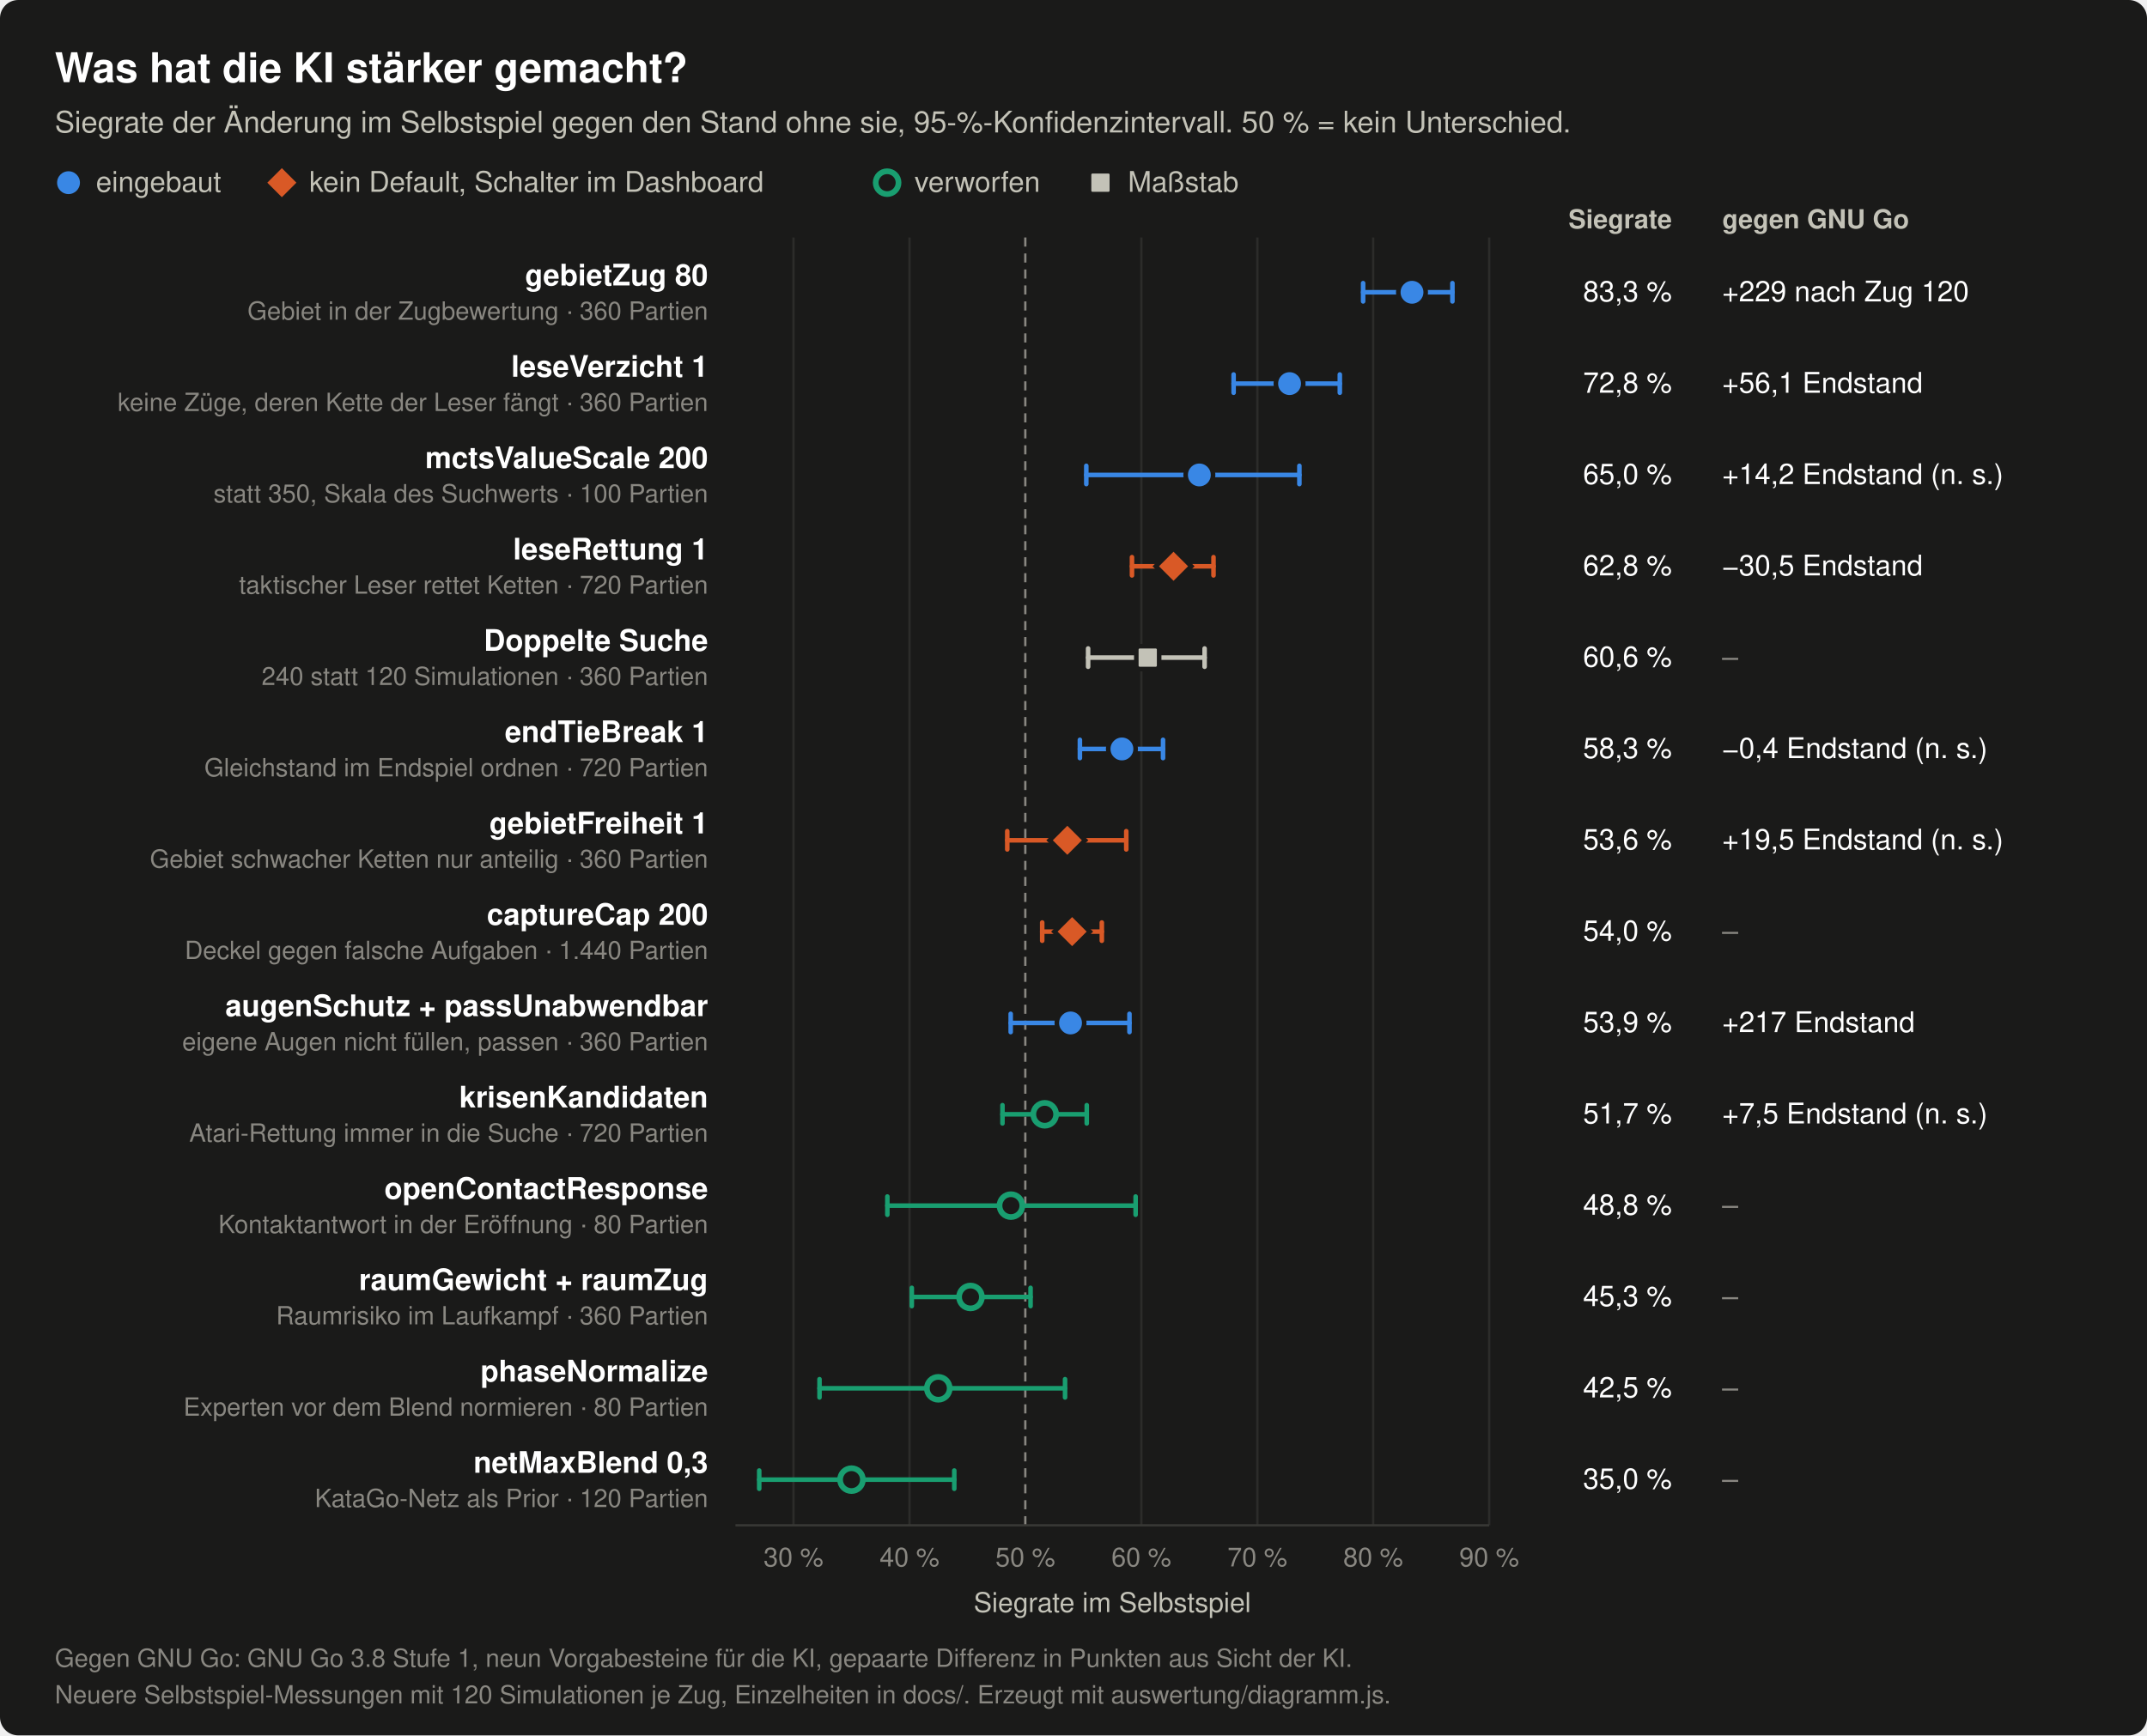
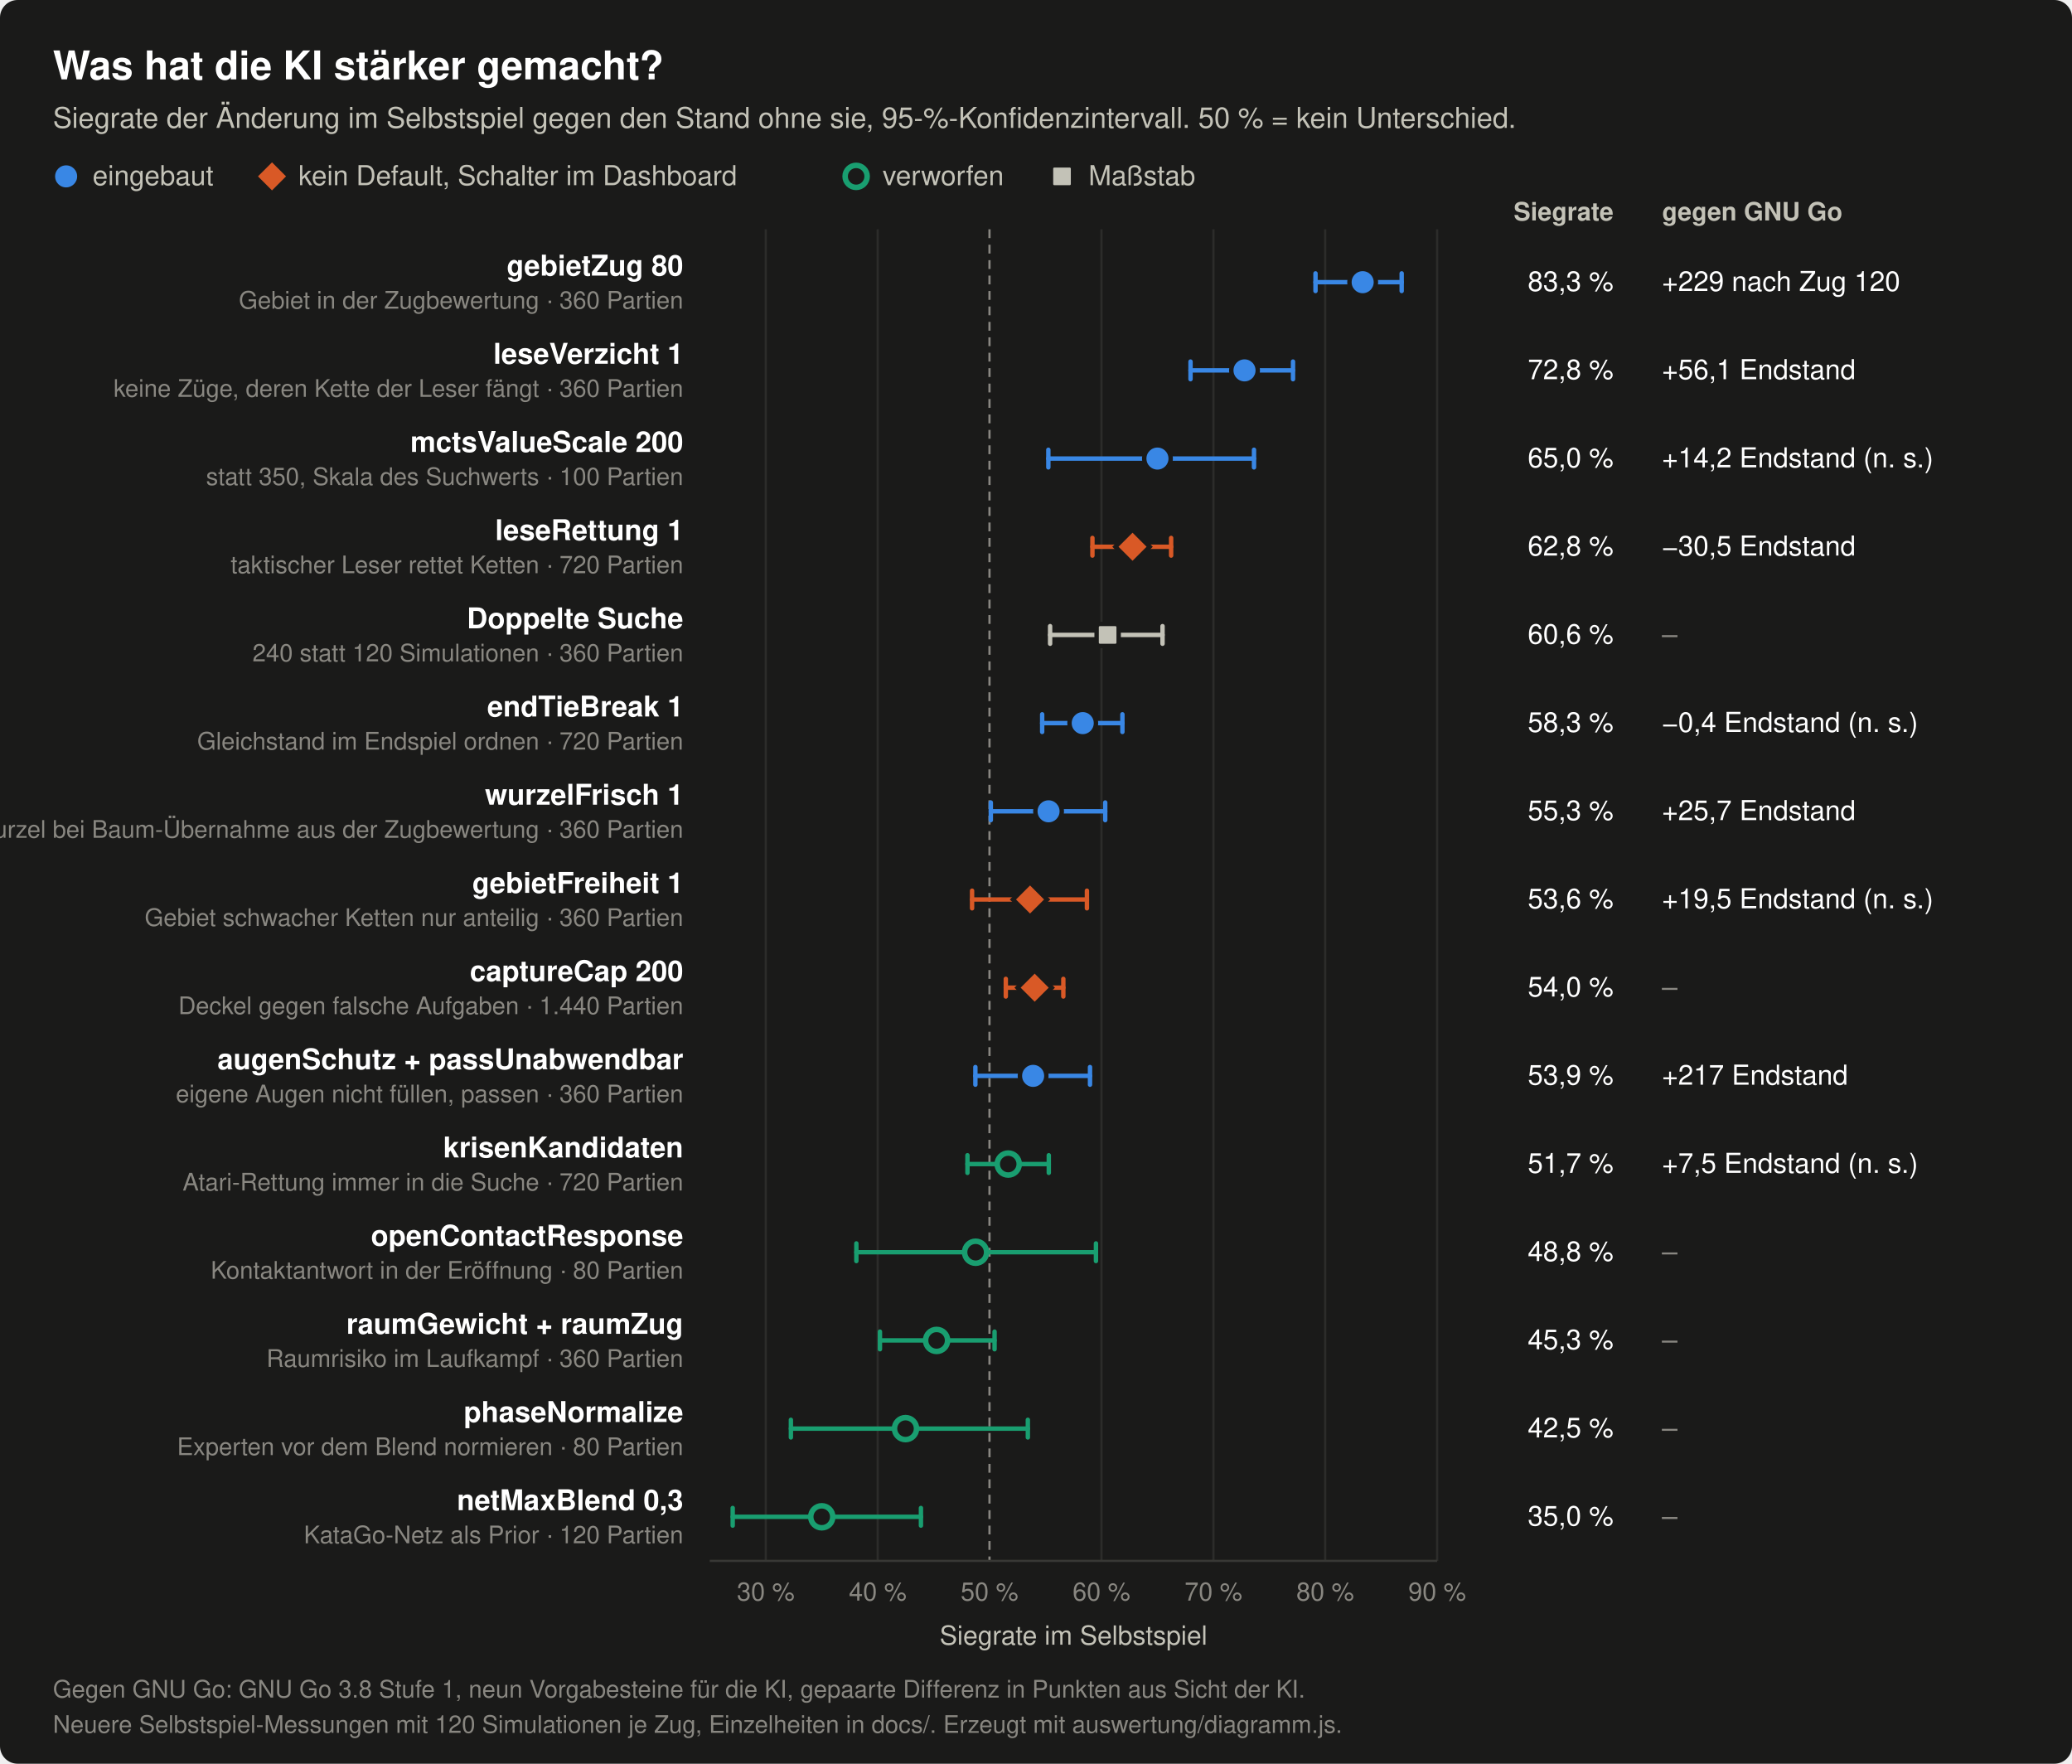
- <svg xmlns="http://www.w3.org/2000/svg" width="940" height="760" viewBox="0 0 940 760" font-family="system-ui, -apple-system, 'Segoe UI', Helvetica, Arial, sans-serif" role="img" aria-labelledby="titel beschr">
-   <rect width="940" height="760" rx="8" fill="#1a1a19" />
+ <svg xmlns="http://www.w3.org/2000/svg" width="940" height="800" viewBox="0 0 940 800" font-family="system-ui, -apple-system, 'Segoe UI', Helvetica, Arial, sans-serif" role="img" aria-labelledby="titel beschr">
+   <rect width="940" height="800" rx="8" fill="#1a1a19" />
  <text x="24" y="36" font-size="18" font-weight="600" fill="#ffffff">Was hat die KI stärker gemacht?</text>
  <text x="24" y="58" font-size="13" fill="#c3c2b7">Siegrate der Änderung im Selbstspiel gegen den Stand ohne sie, 95-%-Konfidenzintervall. 50 % = kein Unterschied.</text>
  <circle cx="30.0" cy="80" r="6" fill="#3987e5" stroke="#1a1a19" stroke-width="2" />
  <text x="42" y="84" font-size="12.5" fill="#c3c2b7">eingebaut</text>
  <rect x="117.9" y="74.5" width="11" height="11" fill="#d95926" stroke="#1a1a19" stroke-width="2" transform="rotate(45 123.4 80)" />
  <text x="135.4" y="84" font-size="12.5" fill="#c3c2b7">kein Default, Schalter im Dashboard</text>
  <circle cx="388.4" cy="80" r="5" fill="#1a1a19" stroke="#199e70" stroke-width="2.5" />
  <text x="400.4" y="84" font-size="12.5" fill="#c3c2b7">verworfen</text>
  <rect x="476.8" y="75" width="10" height="10" rx="1.5" fill="#c3c2b7" stroke="#1a1a19" stroke-width="2" />
  <text x="493.8" y="84" font-size="12.5" fill="#c3c2b7">Maßstab</text>
-   <line x1="347.4" y1="104" x2="347.4" y2="668" stroke="#2c2c2a" stroke-width="1" />
-   <text x="347.4" y="686" font-size="11.5" fill="#898781" text-anchor="middle">30 %</text>
-   <line x1="398.2" y1="104" x2="398.2" y2="668" stroke="#2c2c2a" stroke-width="1" />
-   <text x="398.2" y="686" font-size="11.5" fill="#898781" text-anchor="middle">40 %</text>
-   <line x1="448.9" y1="104" x2="448.9" y2="668" stroke="#898781" stroke-width="1" stroke-dasharray="4 3" />
-   <text x="448.9" y="686" font-size="11.5" fill="#898781" text-anchor="middle">50 %</text>
-   <line x1="499.7" y1="104" x2="499.7" y2="668" stroke="#2c2c2a" stroke-width="1" />
-   <text x="499.7" y="686" font-size="11.5" fill="#898781" text-anchor="middle">60 %</text>
-   <line x1="550.5" y1="104" x2="550.5" y2="668" stroke="#2c2c2a" stroke-width="1" />
-   <text x="550.5" y="686" font-size="11.5" fill="#898781" text-anchor="middle">70 %</text>
-   <line x1="601.2" y1="104" x2="601.2" y2="668" stroke="#2c2c2a" stroke-width="1" />
-   <text x="601.2" y="686" font-size="11.5" fill="#898781" text-anchor="middle">80 %</text>
-   <line x1="652.0" y1="104" x2="652.0" y2="668" stroke="#2c2c2a" stroke-width="1" />
-   <text x="652.0" y="686" font-size="11.5" fill="#898781" text-anchor="middle">90 %</text>
-   <line x1="322" y1="668" x2="652" y2="668" stroke="#383835" stroke-width="1" />
-   <text x="487" y="706" font-size="12" fill="#c3c2b7" text-anchor="middle">Siegrate im Selbstspiel</text>
+   <line x1="347.4" y1="104" x2="347.4" y2="708" stroke="#2c2c2a" stroke-width="1" />
+   <text x="347.4" y="726" font-size="11.5" fill="#898781" text-anchor="middle">30 %</text>
+   <line x1="398.2" y1="104" x2="398.2" y2="708" stroke="#2c2c2a" stroke-width="1" />
+   <text x="398.2" y="726" font-size="11.5" fill="#898781" text-anchor="middle">40 %</text>
+   <line x1="448.9" y1="104" x2="448.9" y2="708" stroke="#898781" stroke-width="1" stroke-dasharray="4 3" />
+   <text x="448.9" y="726" font-size="11.5" fill="#898781" text-anchor="middle">50 %</text>
+   <line x1="499.7" y1="104" x2="499.7" y2="708" stroke="#2c2c2a" stroke-width="1" />
+   <text x="499.7" y="726" font-size="11.5" fill="#898781" text-anchor="middle">60 %</text>
+   <line x1="550.5" y1="104" x2="550.5" y2="708" stroke="#2c2c2a" stroke-width="1" />
+   <text x="550.5" y="726" font-size="11.5" fill="#898781" text-anchor="middle">70 %</text>
+   <line x1="601.2" y1="104" x2="601.2" y2="708" stroke="#2c2c2a" stroke-width="1" />
+   <text x="601.2" y="726" font-size="11.5" fill="#898781" text-anchor="middle">80 %</text>
+   <line x1="652.0" y1="104" x2="652.0" y2="708" stroke="#2c2c2a" stroke-width="1" />
+   <text x="652.0" y="726" font-size="11.5" fill="#898781" text-anchor="middle">90 %</text>
+   <line x1="322" y1="708" x2="652" y2="708" stroke="#383835" stroke-width="1" />
+   <text x="487" y="746" font-size="12" fill="#c3c2b7" text-anchor="middle">Siegrate im Selbstspiel</text>
  <text x="732" y="100" font-size="11.5" font-weight="600" fill="#c3c2b7" text-anchor="end">Siegrate</text>
  <text x="754" y="100" font-size="11.5" font-weight="600" fill="#c3c2b7">gegen GNU Go</text>
  <text x="310" y="125" font-size="13" font-weight="600" fill="#ffffff" text-anchor="end">gebietZug 80</text>
  <text x="310" y="140" font-size="11" fill="#898781" text-anchor="end">Gebiet in der Zugbewertung · 360 Partien</text>
  <line x1="596.8" y1="128" x2="635.9" y2="128" stroke="#3987e5" stroke-width="2" stroke-linecap="round" />
  <line x1="596.8" y1="124" x2="596.8" y2="132" stroke="#3987e5" stroke-width="2" stroke-linecap="round" />
  <line x1="635.9" y1="124" x2="635.9" y2="132" stroke="#3987e5" stroke-width="2" stroke-linecap="round" />
  <circle cx="618.2" cy="128" r="6" fill="#3987e5" stroke="#1a1a19" stroke-width="2" />
  <text x="732" y="132" font-size="12.5" fill="#ffffff" text-anchor="end" style="font-variant-numeric: tabular-nums">83,3 %</text>
  <text x="754" y="132" font-size="12.5" fill="#ffffff">+229 nach Zug 120</text>
  <text x="310" y="165" font-size="13" font-weight="600" fill="#ffffff" text-anchor="end">leseVerzicht 1</text>
  <text x="310" y="180" font-size="11" fill="#898781" text-anchor="end">keine Züge, deren Kette der Leser fängt · 360 Partien</text>
  <line x1="540.1" y1="168" x2="586.6" y2="168" stroke="#3987e5" stroke-width="2" stroke-linecap="round" />
  <line x1="540.1" y1="164" x2="540.1" y2="172" stroke="#3987e5" stroke-width="2" stroke-linecap="round" />
  <line x1="586.6" y1="164" x2="586.6" y2="172" stroke="#3987e5" stroke-width="2" stroke-linecap="round" />
  <circle cx="564.6" cy="168" r="6" fill="#3987e5" stroke="#1a1a19" stroke-width="2" />
  <text x="732" y="172" font-size="12.5" fill="#ffffff" text-anchor="end" style="font-variant-numeric: tabular-nums">72,8 %</text>
  <text x="754" y="172" font-size="12.5" fill="#ffffff">+56,1 Endstand</text>
  <text x="310" y="205" font-size="13" font-weight="600" fill="#ffffff" text-anchor="end">mctsValueScale 200</text>
  <text x="310" y="220" font-size="11" fill="#898781" text-anchor="end">statt 350, Skala des Suchwerts · 100 Partien</text>
  <line x1="475.6" y1="208" x2="568.9" y2="208" stroke="#3987e5" stroke-width="2" stroke-linecap="round" />
  <line x1="475.6" y1="204" x2="475.6" y2="212" stroke="#3987e5" stroke-width="2" stroke-linecap="round" />
  <line x1="568.9" y1="204" x2="568.9" y2="212" stroke="#3987e5" stroke-width="2" stroke-linecap="round" />
  <circle cx="525.1" cy="208" r="6" fill="#3987e5" stroke="#1a1a19" stroke-width="2" />
  <text x="732" y="212" font-size="12.5" fill="#ffffff" text-anchor="end" style="font-variant-numeric: tabular-nums">65,0 %</text>
  <text x="754" y="212" font-size="12.5" fill="#ffffff">+14,2 Endstand (n. s.)</text>
  <text x="310" y="245" font-size="13" font-weight="600" fill="#ffffff" text-anchor="end">leseRettung 1</text>
  <text x="310" y="260" font-size="11" fill="#898781" text-anchor="end">taktischer Leser rettet Ketten · 720 Partien</text>
  <line x1="495.6" y1="248" x2="531.3" y2="248" stroke="#d95926" stroke-width="2" stroke-linecap="round" />
  <line x1="495.6" y1="244" x2="495.6" y2="252" stroke="#d95926" stroke-width="2" stroke-linecap="round" />
  <line x1="531.3" y1="244" x2="531.3" y2="252" stroke="#d95926" stroke-width="2" stroke-linecap="round" />
  <rect x="508.3" y="242.5" width="11" height="11" fill="#d95926" stroke="#1a1a19" stroke-width="2" transform="rotate(45 513.8 248)" />
  <text x="732" y="252" font-size="12.5" fill="#ffffff" text-anchor="end" style="font-variant-numeric: tabular-nums">62,8 %</text>
  <text x="754" y="252" font-size="12.5" fill="#ffffff">−30,5 Endstand</text>
  <text x="310" y="285" font-size="13" font-weight="600" fill="#ffffff" text-anchor="end">Doppelte Suche</text>
  <text x="310" y="300" font-size="11" fill="#898781" text-anchor="end">240 statt 120 Simulationen · 360 Partien</text>
  <line x1="476.4" y1="288" x2="527.4" y2="288" stroke="#c3c2b7" stroke-width="2" stroke-linecap="round" />
  <line x1="476.4" y1="284" x2="476.4" y2="292" stroke="#c3c2b7" stroke-width="2" stroke-linecap="round" />
  <line x1="527.4" y1="284" x2="527.4" y2="292" stroke="#c3c2b7" stroke-width="2" stroke-linecap="round" />
  <rect x="497.5" y="283" width="10" height="10" rx="1.5" fill="#c3c2b7" stroke="#1a1a19" stroke-width="2" />
  <text x="732" y="292" font-size="12.5" fill="#ffffff" text-anchor="end" style="font-variant-numeric: tabular-nums">60,6 %</text>
  <text x="754" y="292" font-size="12.5" fill="#898781">–</text>
  <text x="310" y="325" font-size="13" font-weight="600" fill="#ffffff" text-anchor="end">endTieBreak 1</text>
  <text x="310" y="340" font-size="11" fill="#898781" text-anchor="end">Gleichstand im Endspiel ordnen · 720 Partien</text>
  <line x1="472.8" y1="328" x2="509.2" y2="328" stroke="#3987e5" stroke-width="2" stroke-linecap="round" />
  <line x1="472.8" y1="324" x2="472.8" y2="332" stroke="#3987e5" stroke-width="2" stroke-linecap="round" />
  <line x1="509.2" y1="324" x2="509.2" y2="332" stroke="#3987e5" stroke-width="2" stroke-linecap="round" />
  <circle cx="491.2" cy="328" r="6" fill="#3987e5" stroke="#1a1a19" stroke-width="2" />
  <text x="732" y="332" font-size="12.5" fill="#ffffff" text-anchor="end" style="font-variant-numeric: tabular-nums">58,3 %</text>
  <text x="754" y="332" font-size="12.5" fill="#ffffff">−0,4 Endstand (n. s.)</text>
-   <text x="310" y="365" font-size="13" font-weight="600" fill="#ffffff" text-anchor="end">gebietFreiheit 1</text>
-   <text x="310" y="380" font-size="11" fill="#898781" text-anchor="end">Gebiet schwacher Ketten nur anteilig · 360 Partien</text>
-   <line x1="441.0" y1="368" x2="493.1" y2="368" stroke="#d95926" stroke-width="2" stroke-linecap="round" />
-   <line x1="441.0" y1="364" x2="441.0" y2="372" stroke="#d95926" stroke-width="2" stroke-linecap="round" />
-   <line x1="493.1" y1="364" x2="493.1" y2="372" stroke="#d95926" stroke-width="2" stroke-linecap="round" />
-   <rect x="461.8" y="362.5" width="11" height="11" fill="#d95926" stroke="#1a1a19" stroke-width="2" transform="rotate(45 467.3 368)" />
-   <text x="732" y="372" font-size="12.5" fill="#ffffff" text-anchor="end" style="font-variant-numeric: tabular-nums">53,6 %</text>
-   <text x="754" y="372" font-size="12.5" fill="#ffffff">+19,5 Endstand (n. s.)</text>
-   <text x="310" y="405" font-size="13" font-weight="600" fill="#ffffff" text-anchor="end">captureCap 200</text>
-   <text x="310" y="420" font-size="11" fill="#898781" text-anchor="end">Deckel gegen falsche Aufgaben · 1.440 Partien</text>
-   <line x1="456.3" y1="408" x2="482.4" y2="408" stroke="#d95926" stroke-width="2" stroke-linecap="round" />
-   <line x1="456.3" y1="404" x2="456.3" y2="412" stroke="#d95926" stroke-width="2" stroke-linecap="round" />
-   <line x1="482.4" y1="404" x2="482.4" y2="412" stroke="#d95926" stroke-width="2" stroke-linecap="round" />
-   <rect x="463.9" y="402.5" width="11" height="11" fill="#d95926" stroke="#1a1a19" stroke-width="2" transform="rotate(45 469.4 408)" />
-   <text x="732" y="412" font-size="12.5" fill="#ffffff" text-anchor="end" style="font-variant-numeric: tabular-nums">54,0 %</text>
-   <text x="754" y="412" font-size="12.5" fill="#898781">–</text>
-   <text x="310" y="445" font-size="13" font-weight="600" fill="#ffffff" text-anchor="end">augenSchutz + passUnabwendbar</text>
-   <text x="310" y="460" font-size="11" fill="#898781" text-anchor="end">eigene Augen nicht füllen, passen · 360 Partien</text>
-   <line x1="442.5" y1="448" x2="494.5" y2="448" stroke="#3987e5" stroke-width="2" stroke-linecap="round" />
-   <line x1="442.5" y1="444" x2="442.5" y2="452" stroke="#3987e5" stroke-width="2" stroke-linecap="round" />
-   <line x1="494.5" y1="444" x2="494.5" y2="452" stroke="#3987e5" stroke-width="2" stroke-linecap="round" />
-   <circle cx="468.7" cy="448" r="6" fill="#3987e5" stroke="#1a1a19" stroke-width="2" />
-   <text x="732" y="452" font-size="12.5" fill="#ffffff" text-anchor="end" style="font-variant-numeric: tabular-nums">53,9 %</text>
-   <text x="754" y="452" font-size="12.5" fill="#ffffff">+217 Endstand</text>
-   <text x="310" y="485" font-size="13" font-weight="600" fill="#ffffff" text-anchor="end">krisenKandidaten</text>
-   <text x="310" y="500" font-size="11" fill="#898781" text-anchor="end">Atari-Rettung immer in die Suche · 720 Partien</text>
-   <line x1="438.9" y1="488" x2="475.8" y2="488" stroke="#199e70" stroke-width="2" stroke-linecap="round" />
-   <line x1="438.9" y1="484" x2="438.9" y2="492" stroke="#199e70" stroke-width="2" stroke-linecap="round" />
-   <line x1="475.8" y1="484" x2="475.8" y2="492" stroke="#199e70" stroke-width="2" stroke-linecap="round" />
-   <circle cx="457.4" cy="488" r="5" fill="#1a1a19" stroke="#199e70" stroke-width="2.5" />
-   <text x="732" y="492" font-size="12.5" fill="#ffffff" text-anchor="end" style="font-variant-numeric: tabular-nums">51,7 %</text>
-   <text x="754" y="492" font-size="12.5" fill="#ffffff">+7,5 Endstand (n. s.)</text>
-   <text x="310" y="525" font-size="13" font-weight="600" fill="#ffffff" text-anchor="end">openContactResponse</text>
-   <text x="310" y="540" font-size="11" fill="#898781" text-anchor="end">Kontaktantwort in der Eröffnung · 80 Partien</text>
-   <line x1="388.5" y1="528" x2="497.2" y2="528" stroke="#199e70" stroke-width="2" stroke-linecap="round" />
-   <line x1="388.5" y1="524" x2="388.5" y2="532" stroke="#199e70" stroke-width="2" stroke-linecap="round" />
-   <line x1="497.2" y1="524" x2="497.2" y2="532" stroke="#199e70" stroke-width="2" stroke-linecap="round" />
-   <circle cx="442.6" cy="528" r="5" fill="#1a1a19" stroke="#199e70" stroke-width="2.5" />
-   <text x="732" y="532" font-size="12.5" fill="#ffffff" text-anchor="end" style="font-variant-numeric: tabular-nums">48,8 %</text>
-   <text x="754" y="532" font-size="12.5" fill="#898781">–</text>
-   <text x="310" y="565" font-size="13" font-weight="600" fill="#ffffff" text-anchor="end">raumGewicht + raumZug</text>
-   <text x="310" y="580" font-size="11" fill="#898781" text-anchor="end">Raumrisiko im Laufkampf · 360 Partien</text>
-   <line x1="399.2" y1="568" x2="451.2" y2="568" stroke="#199e70" stroke-width="2" stroke-linecap="round" />
-   <line x1="399.2" y1="564" x2="399.2" y2="572" stroke="#199e70" stroke-width="2" stroke-linecap="round" />
-   <line x1="451.2" y1="564" x2="451.2" y2="572" stroke="#199e70" stroke-width="2" stroke-linecap="round" />
-   <circle cx="424.9" cy="568" r="5" fill="#1a1a19" stroke="#199e70" stroke-width="2.5" />
-   <text x="732" y="572" font-size="12.5" fill="#ffffff" text-anchor="end" style="font-variant-numeric: tabular-nums">45,3 %</text>
+   <text x="310" y="365" font-size="13" font-weight="600" fill="#ffffff" text-anchor="end">wurzelFrisch 1</text>
+   <text x="310" y="380" font-size="11" fill="#898781" text-anchor="end">Wurzel bei Baum-Übernahme aus der Zugbewertung · 360 Partien</text>
+   <line x1="449.5" y1="368" x2="501.4" y2="368" stroke="#3987e5" stroke-width="2" stroke-linecap="round" />
+   <line x1="449.5" y1="364" x2="449.5" y2="372" stroke="#3987e5" stroke-width="2" stroke-linecap="round" />
+   <line x1="501.4" y1="364" x2="501.4" y2="372" stroke="#3987e5" stroke-width="2" stroke-linecap="round" />
+   <circle cx="475.7" cy="368" r="6" fill="#3987e5" stroke="#1a1a19" stroke-width="2" />
+   <text x="732" y="372" font-size="12.5" fill="#ffffff" text-anchor="end" style="font-variant-numeric: tabular-nums">55,3 %</text>
+   <text x="754" y="372" font-size="12.5" fill="#ffffff">+25,7 Endstand</text>
+   <text x="310" y="405" font-size="13" font-weight="600" fill="#ffffff" text-anchor="end">gebietFreiheit 1</text>
+   <text x="310" y="420" font-size="11" fill="#898781" text-anchor="end">Gebiet schwacher Ketten nur anteilig · 360 Partien</text>
+   <line x1="441.0" y1="408" x2="493.1" y2="408" stroke="#d95926" stroke-width="2" stroke-linecap="round" />
+   <line x1="441.0" y1="404" x2="441.0" y2="412" stroke="#d95926" stroke-width="2" stroke-linecap="round" />
+   <line x1="493.1" y1="404" x2="493.1" y2="412" stroke="#d95926" stroke-width="2" stroke-linecap="round" />
+   <rect x="461.8" y="402.5" width="11" height="11" fill="#d95926" stroke="#1a1a19" stroke-width="2" transform="rotate(45 467.3 408)" />
+   <text x="732" y="412" font-size="12.5" fill="#ffffff" text-anchor="end" style="font-variant-numeric: tabular-nums">53,6 %</text>
+   <text x="754" y="412" font-size="12.5" fill="#ffffff">+19,5 Endstand (n. s.)</text>
+   <text x="310" y="445" font-size="13" font-weight="600" fill="#ffffff" text-anchor="end">captureCap 200</text>
+   <text x="310" y="460" font-size="11" fill="#898781" text-anchor="end">Deckel gegen falsche Aufgaben · 1.440 Partien</text>
+   <line x1="456.3" y1="448" x2="482.4" y2="448" stroke="#d95926" stroke-width="2" stroke-linecap="round" />
+   <line x1="456.3" y1="444" x2="456.3" y2="452" stroke="#d95926" stroke-width="2" stroke-linecap="round" />
+   <line x1="482.4" y1="444" x2="482.4" y2="452" stroke="#d95926" stroke-width="2" stroke-linecap="round" />
+   <rect x="463.9" y="442.5" width="11" height="11" fill="#d95926" stroke="#1a1a19" stroke-width="2" transform="rotate(45 469.4 448)" />
+   <text x="732" y="452" font-size="12.5" fill="#ffffff" text-anchor="end" style="font-variant-numeric: tabular-nums">54,0 %</text>
+   <text x="754" y="452" font-size="12.5" fill="#898781">–</text>
+   <text x="310" y="485" font-size="13" font-weight="600" fill="#ffffff" text-anchor="end">augenSchutz + passUnabwendbar</text>
+   <text x="310" y="500" font-size="11" fill="#898781" text-anchor="end">eigene Augen nicht füllen, passen · 360 Partien</text>
+   <line x1="442.5" y1="488" x2="494.5" y2="488" stroke="#3987e5" stroke-width="2" stroke-linecap="round" />
+   <line x1="442.5" y1="484" x2="442.5" y2="492" stroke="#3987e5" stroke-width="2" stroke-linecap="round" />
+   <line x1="494.5" y1="484" x2="494.5" y2="492" stroke="#3987e5" stroke-width="2" stroke-linecap="round" />
+   <circle cx="468.7" cy="488" r="6" fill="#3987e5" stroke="#1a1a19" stroke-width="2" />
+   <text x="732" y="492" font-size="12.5" fill="#ffffff" text-anchor="end" style="font-variant-numeric: tabular-nums">53,9 %</text>
+   <text x="754" y="492" font-size="12.5" fill="#ffffff">+217 Endstand</text>
+   <text x="310" y="525" font-size="13" font-weight="600" fill="#ffffff" text-anchor="end">krisenKandidaten</text>
+   <text x="310" y="540" font-size="11" fill="#898781" text-anchor="end">Atari-Rettung immer in die Suche · 720 Partien</text>
+   <line x1="438.9" y1="528" x2="475.8" y2="528" stroke="#199e70" stroke-width="2" stroke-linecap="round" />
+   <line x1="438.9" y1="524" x2="438.9" y2="532" stroke="#199e70" stroke-width="2" stroke-linecap="round" />
+   <line x1="475.8" y1="524" x2="475.8" y2="532" stroke="#199e70" stroke-width="2" stroke-linecap="round" />
+   <circle cx="457.4" cy="528" r="5" fill="#1a1a19" stroke="#199e70" stroke-width="2.5" />
+   <text x="732" y="532" font-size="12.5" fill="#ffffff" text-anchor="end" style="font-variant-numeric: tabular-nums">51,7 %</text>
+   <text x="754" y="532" font-size="12.5" fill="#ffffff">+7,5 Endstand (n. s.)</text>
+   <text x="310" y="565" font-size="13" font-weight="600" fill="#ffffff" text-anchor="end">openContactResponse</text>
+   <text x="310" y="580" font-size="11" fill="#898781" text-anchor="end">Kontaktantwort in der Eröffnung · 80 Partien</text>
+   <line x1="388.5" y1="568" x2="497.2" y2="568" stroke="#199e70" stroke-width="2" stroke-linecap="round" />
+   <line x1="388.5" y1="564" x2="388.5" y2="572" stroke="#199e70" stroke-width="2" stroke-linecap="round" />
+   <line x1="497.2" y1="564" x2="497.2" y2="572" stroke="#199e70" stroke-width="2" stroke-linecap="round" />
+   <circle cx="442.6" cy="568" r="5" fill="#1a1a19" stroke="#199e70" stroke-width="2.5" />
+   <text x="732" y="572" font-size="12.5" fill="#ffffff" text-anchor="end" style="font-variant-numeric: tabular-nums">48,8 %</text>
  <text x="754" y="572" font-size="12.5" fill="#898781">–</text>
-   <text x="310" y="605" font-size="13" font-weight="600" fill="#ffffff" text-anchor="end">phaseNormalize</text>
-   <text x="310" y="620" font-size="11" fill="#898781" text-anchor="end">Experten vor dem Blend normieren · 80 Partien</text>
-   <line x1="358.8" y1="608" x2="466.3" y2="608" stroke="#199e70" stroke-width="2" stroke-linecap="round" />
-   <line x1="358.8" y1="604" x2="358.8" y2="612" stroke="#199e70" stroke-width="2" stroke-linecap="round" />
-   <line x1="466.3" y1="604" x2="466.3" y2="612" stroke="#199e70" stroke-width="2" stroke-linecap="round" />
-   <circle cx="410.8" cy="608" r="5" fill="#1a1a19" stroke="#199e70" stroke-width="2.5" />
-   <text x="732" y="612" font-size="12.5" fill="#ffffff" text-anchor="end" style="font-variant-numeric: tabular-nums">42,5 %</text>
+   <text x="310" y="605" font-size="13" font-weight="600" fill="#ffffff" text-anchor="end">raumGewicht + raumZug</text>
+   <text x="310" y="620" font-size="11" fill="#898781" text-anchor="end">Raumrisiko im Laufkampf · 360 Partien</text>
+   <line x1="399.2" y1="608" x2="451.2" y2="608" stroke="#199e70" stroke-width="2" stroke-linecap="round" />
+   <line x1="399.2" y1="604" x2="399.2" y2="612" stroke="#199e70" stroke-width="2" stroke-linecap="round" />
+   <line x1="451.2" y1="604" x2="451.2" y2="612" stroke="#199e70" stroke-width="2" stroke-linecap="round" />
+   <circle cx="424.9" cy="608" r="5" fill="#1a1a19" stroke="#199e70" stroke-width="2.5" />
+   <text x="732" y="612" font-size="12.5" fill="#ffffff" text-anchor="end" style="font-variant-numeric: tabular-nums">45,3 %</text>
  <text x="754" y="612" font-size="12.5" fill="#898781">–</text>
-   <text x="310" y="645" font-size="13" font-weight="600" fill="#ffffff" text-anchor="end">netMaxBlend 0,3</text>
-   <text x="310" y="660" font-size="11" fill="#898781" text-anchor="end">KataGo-Netz als Prior · 120 Partien</text>
-   <line x1="332.4" y1="648" x2="417.8" y2="648" stroke="#199e70" stroke-width="2" stroke-linecap="round" />
-   <line x1="332.4" y1="644" x2="332.4" y2="652" stroke="#199e70" stroke-width="2" stroke-linecap="round" />
-   <line x1="417.8" y1="644" x2="417.8" y2="652" stroke="#199e70" stroke-width="2" stroke-linecap="round" />
-   <circle cx="372.8" cy="648" r="5" fill="#1a1a19" stroke="#199e70" stroke-width="2.5" />
-   <text x="732" y="652" font-size="12.5" fill="#ffffff" text-anchor="end" style="font-variant-numeric: tabular-nums">35,0 %</text>
+   <text x="310" y="645" font-size="13" font-weight="600" fill="#ffffff" text-anchor="end">phaseNormalize</text>
+   <text x="310" y="660" font-size="11" fill="#898781" text-anchor="end">Experten vor dem Blend normieren · 80 Partien</text>
+   <line x1="358.8" y1="648" x2="466.3" y2="648" stroke="#199e70" stroke-width="2" stroke-linecap="round" />
+   <line x1="358.8" y1="644" x2="358.8" y2="652" stroke="#199e70" stroke-width="2" stroke-linecap="round" />
+   <line x1="466.3" y1="644" x2="466.3" y2="652" stroke="#199e70" stroke-width="2" stroke-linecap="round" />
+   <circle cx="410.8" cy="648" r="5" fill="#1a1a19" stroke="#199e70" stroke-width="2.5" />
+   <text x="732" y="652" font-size="12.5" fill="#ffffff" text-anchor="end" style="font-variant-numeric: tabular-nums">42,5 %</text>
  <text x="754" y="652" font-size="12.5" fill="#898781">–</text>
-   <text x="24" y="730" font-size="11" fill="#898781">Gegen GNU Go: GNU Go 3.8 Stufe 1, neun Vorgabesteine für die KI, gepaarte Differenz in Punkten aus Sicht der KI.</text>
-   <text x="24" y="746" font-size="11" fill="#898781">Neuere Selbstspiel-Messungen mit 120 Simulationen je Zug, Einzelheiten in docs/. Erzeugt mit auswertung/diagramm.js.</text>
+   <text x="310" y="685" font-size="13" font-weight="600" fill="#ffffff" text-anchor="end">netMaxBlend 0,3</text>
+   <text x="310" y="700" font-size="11" fill="#898781" text-anchor="end">KataGo-Netz als Prior · 120 Partien</text>
+   <line x1="332.4" y1="688" x2="417.8" y2="688" stroke="#199e70" stroke-width="2" stroke-linecap="round" />
+   <line x1="332.4" y1="684" x2="332.4" y2="692" stroke="#199e70" stroke-width="2" stroke-linecap="round" />
+   <line x1="417.8" y1="684" x2="417.8" y2="692" stroke="#199e70" stroke-width="2" stroke-linecap="round" />
+   <circle cx="372.8" cy="688" r="5" fill="#1a1a19" stroke="#199e70" stroke-width="2.5" />
+   <text x="732" y="692" font-size="12.5" fill="#ffffff" text-anchor="end" style="font-variant-numeric: tabular-nums">35,0 %</text>
+   <text x="754" y="692" font-size="12.5" fill="#898781">–</text>
+   <text x="24" y="770" font-size="11" fill="#898781">Gegen GNU Go: GNU Go 3.8 Stufe 1, neun Vorgabesteine für die KI, gepaarte Differenz in Punkten aus Sicht der KI.</text>
+   <text x="24" y="786" font-size="11" fill="#898781">Neuere Selbstspiel-Messungen mit 120 Simulationen je Zug, Einzelheiten in docs/. Erzeugt mit auswertung/diagramm.js.</text>
</svg>
